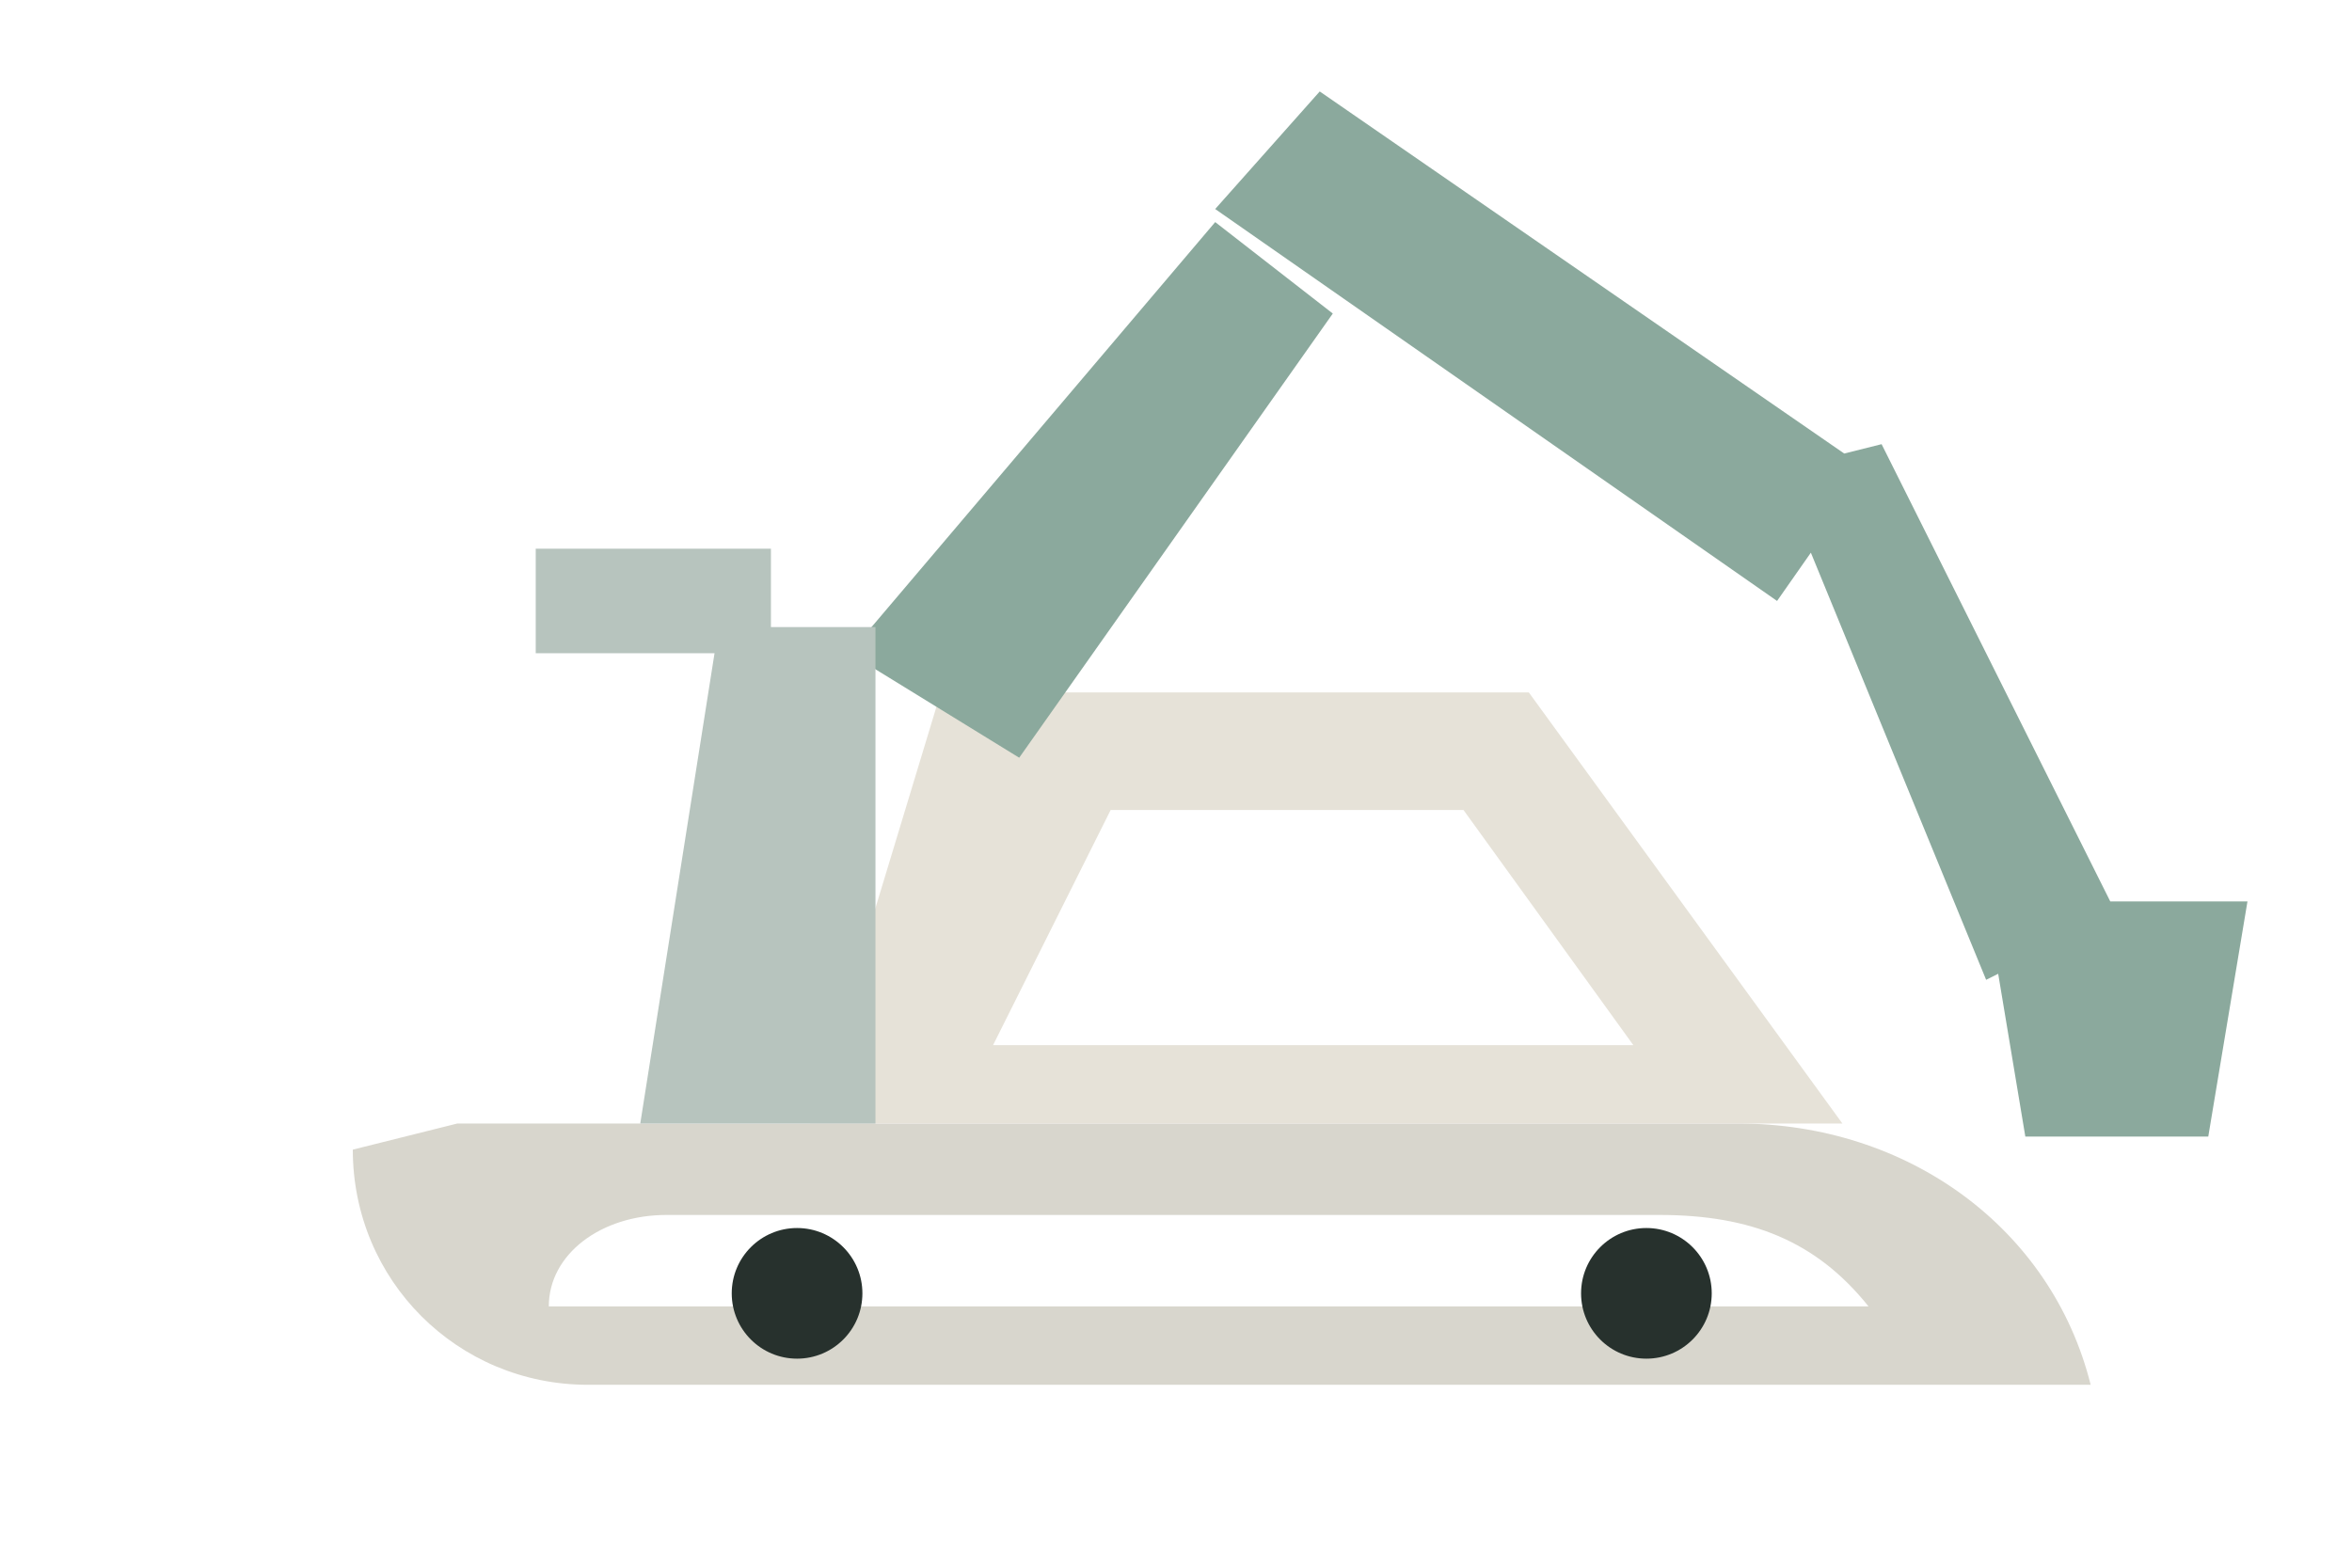
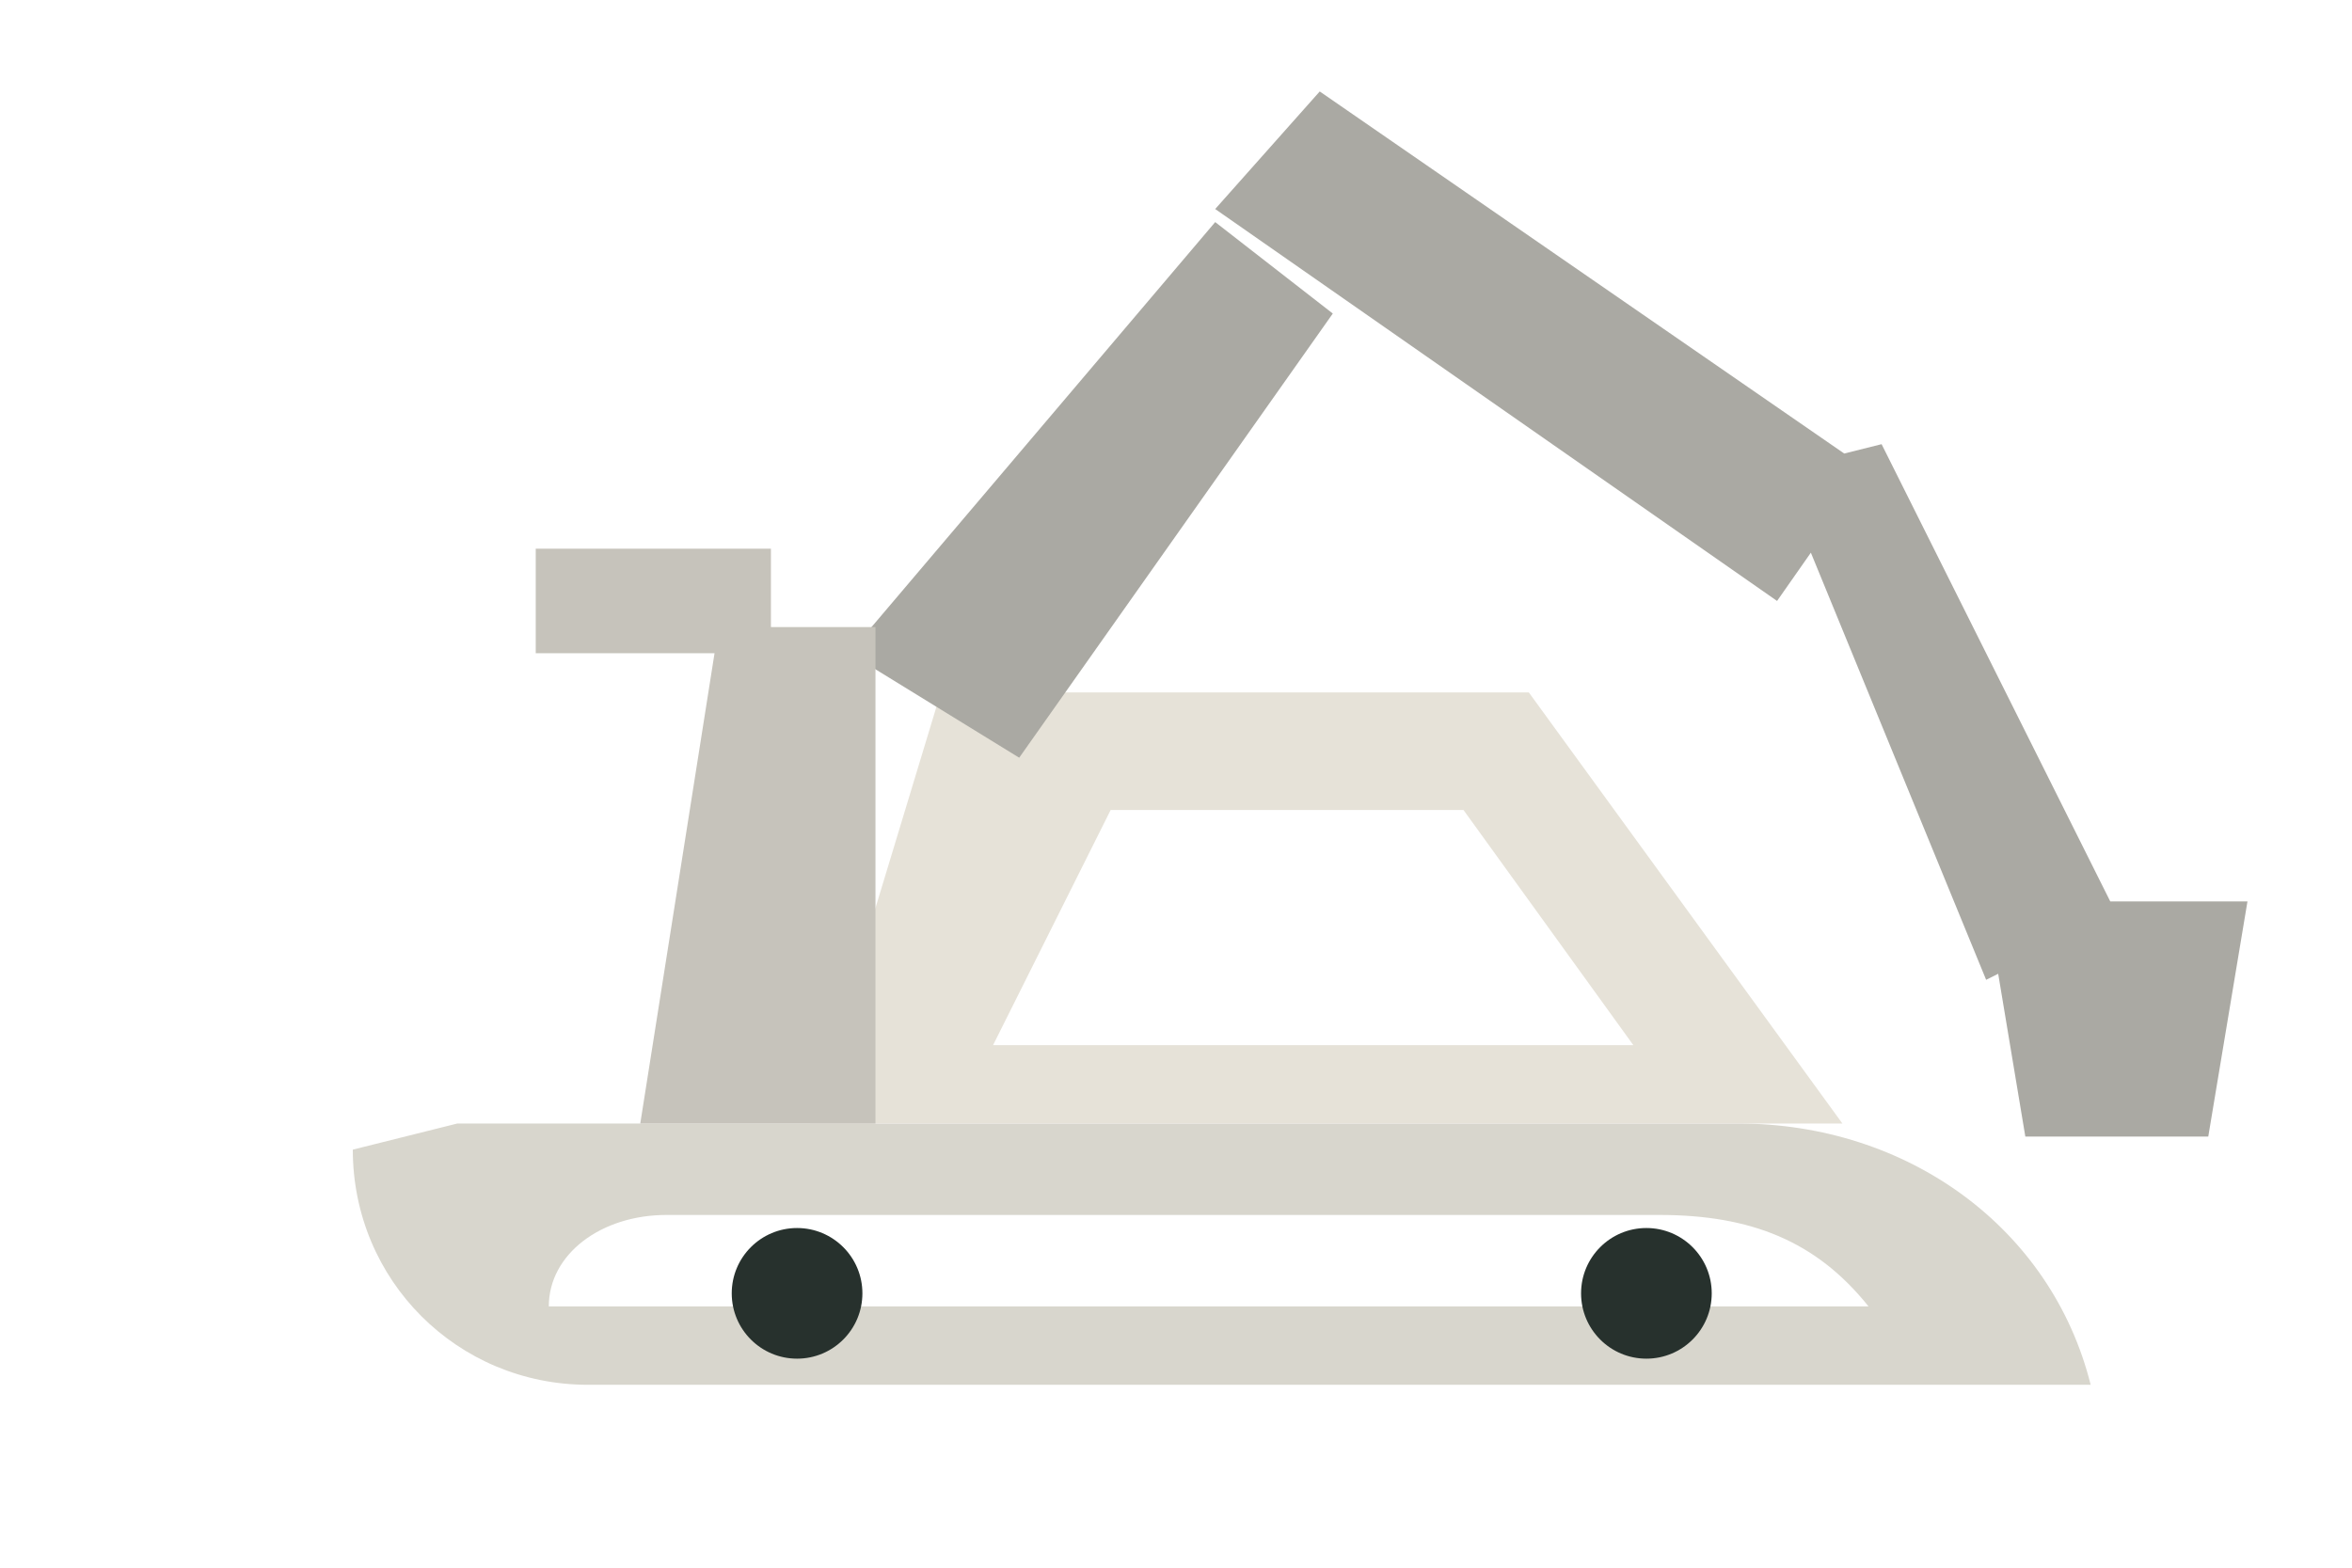
<svg xmlns="http://www.w3.org/2000/svg" viewBox="0 0 180 120" role="img" aria-label="Excavadora">
  <path fill="#d8d6cd" d="M35 86h98c13 0 24 8 27 20H45c-10 0-18-8-18-18zm16 7c-5 0-9 3-9 7h101c-4-5-9-7-16-7z" />
  <path fill="#e6e2d8" d="M72 53h45l24 33H62zm13 9-9 18h49l-13-18z" />
-   <path fill="#8ba99d" d="m78 58-13-8 28-33 9 7zM93 16l8-9 42 29-7 10zM136 36l8-2 18 36-10 5zM152 69h20l-3 18h-14z" />
-   <path fill="#b7c4be" d="M55 48h12v38H49zM41 42h18v8H41z" />
+   <path fill="#aaa9a3" d="m78 58-13-8 28-33 9 7zM93 16l8-9 42 29-7 10zM136 36l8-2 18 36-10 5zM152 69h20l-3 18h-14z" />
+   <path fill="#c6c3bb" d="M55 48h12v38H49zM41 42h18v8H41z" />
  <circle cx="61" cy="99" r="5" fill="#27312d" />
  <circle cx="126" cy="99" r="5" fill="#27312d" />
</svg>
